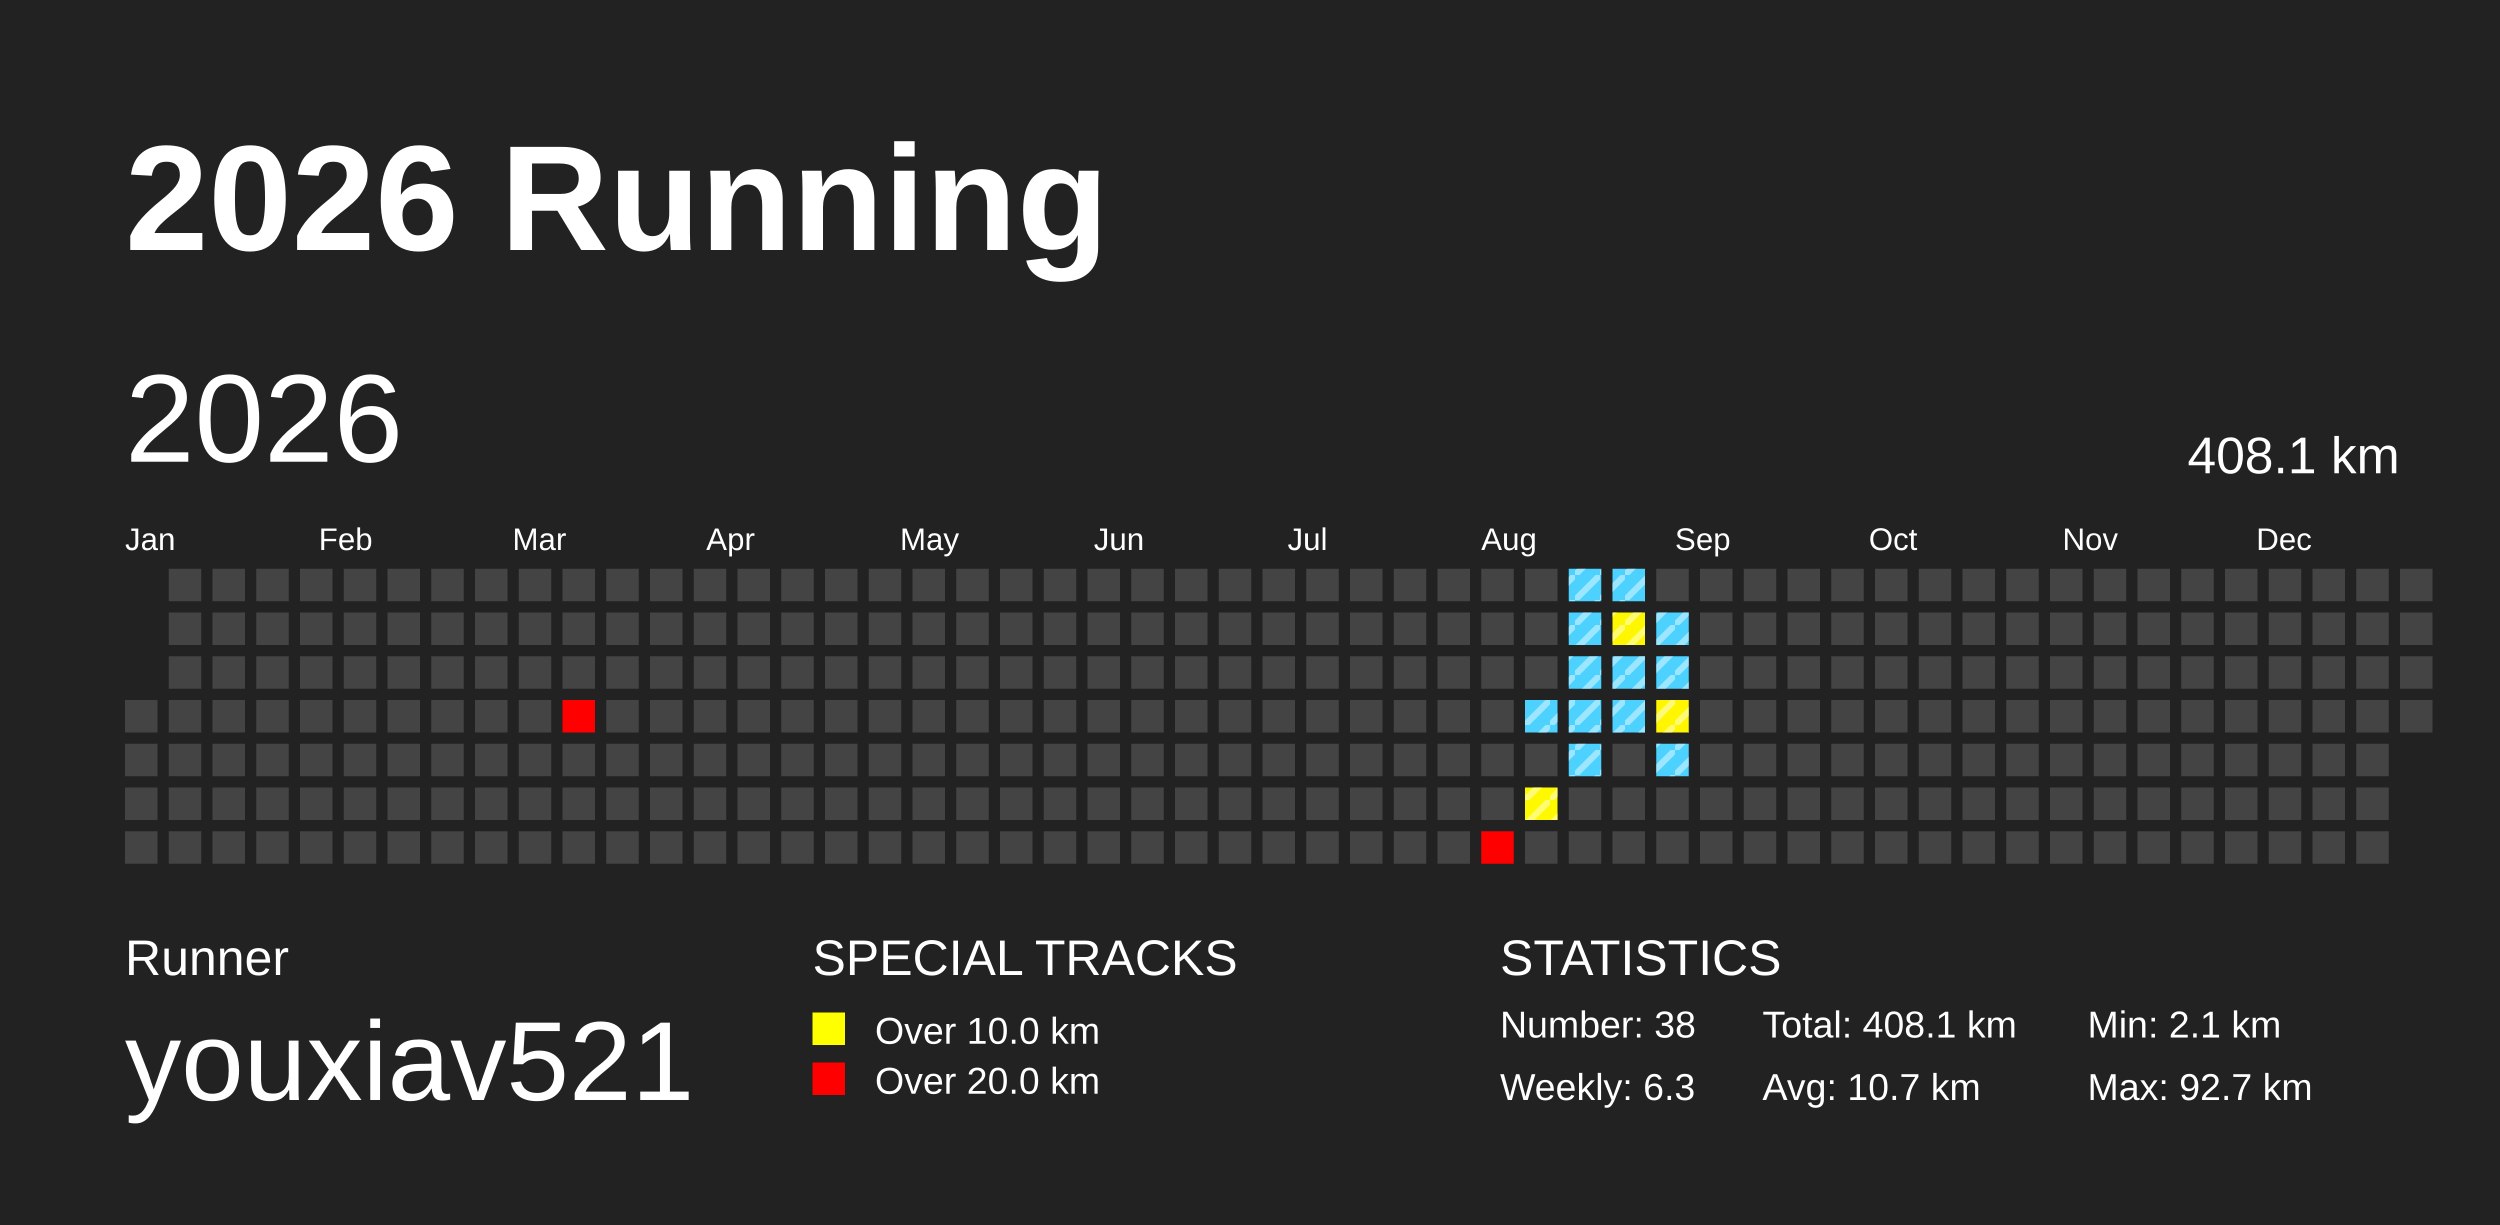
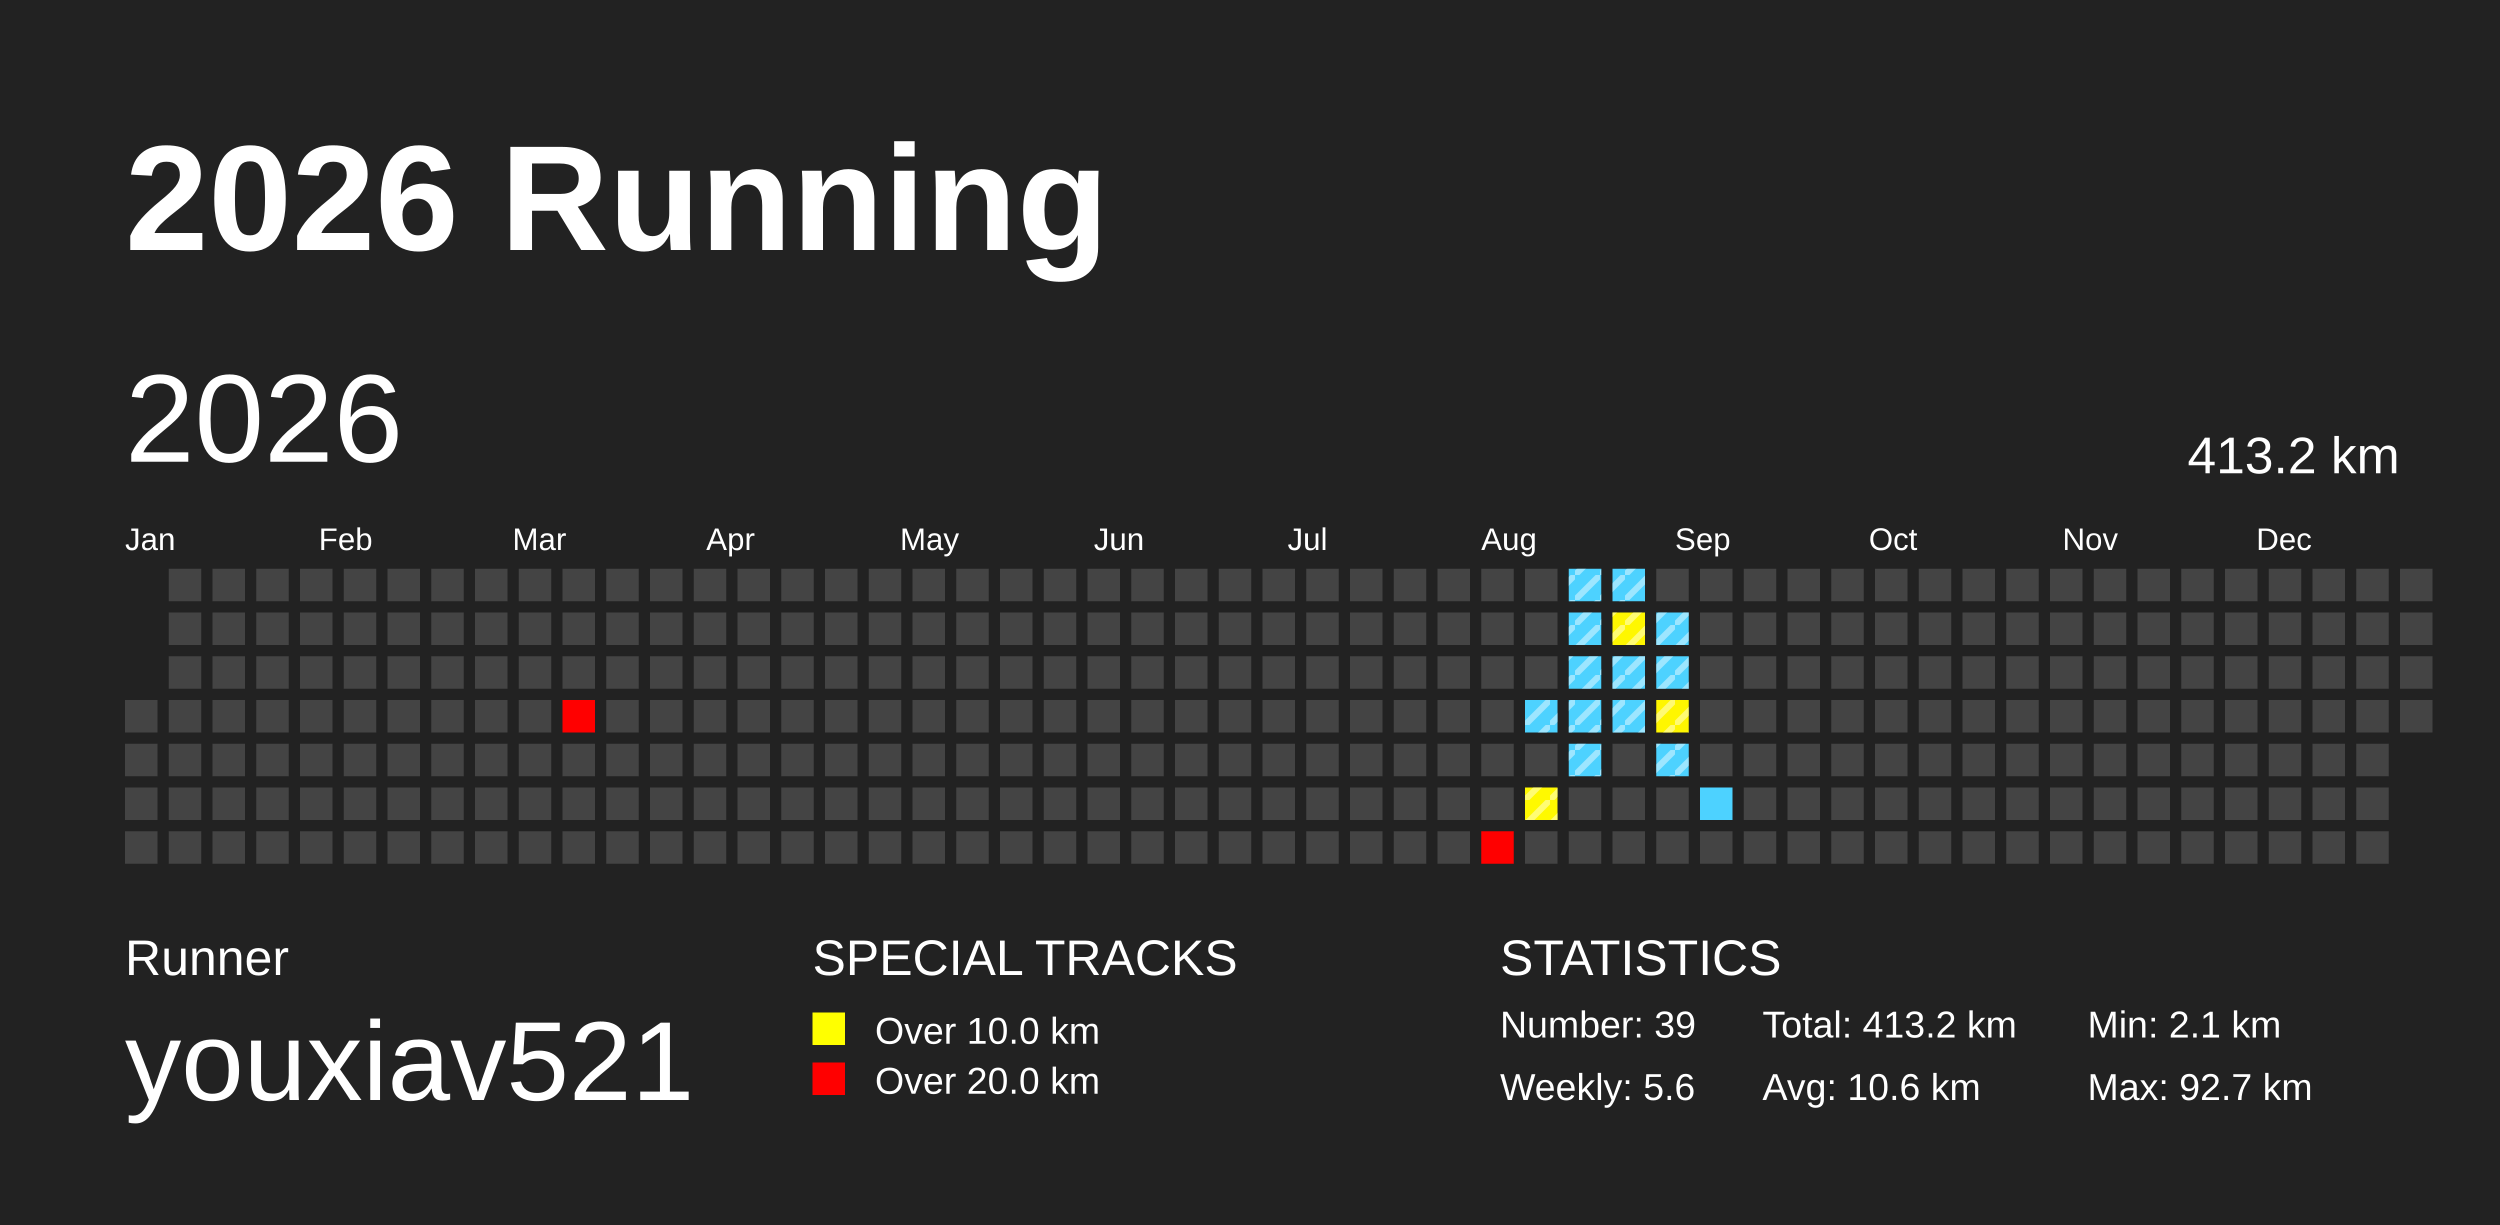
<svg xmlns="http://www.w3.org/2000/svg" baseProfile="full" height="98mm" version="1.1" viewBox="0,0,200,98" width="200mm">
  <defs>
    <pattern height="2" id="indoor-stripe" patternUnits="userSpaceOnUse" width="2">
      <line stroke="white" stroke-opacity="0.45" stroke-width="0.5" x1="0" x2="2" y1="2" y2="0" />
    </pattern>
  </defs>
  <rect fill="#222222" height="98" width="200" x="0" y="0" />
  <text fill="#FFFFFF" style="font-size:12px; font-family:Arial; font-weight:bold;" x="10" y="20">2026 Running</text>
  <text fill="#FFFFFF" style="font-size:4px; font-family:Arial" x="10" y="78">Runner</text>
  <text fill="#FFFFFF" style="font-size:9px; font-family:Arial" x="10" y="88">youxiav521</text>
  <text fill="#FFFFFF" style="font-size:4px; font-family:Arial" x="65" y="78">SPECIAL TRACKS</text>
  <rect fill="yellow" height="2.6" width="2.6" x="65" y="81" />
  <text fill="#FFFFFF" style="font-size:3px; font-family:Arial" x="70" y="83.5">Over 10.0 km</text>
  <rect fill="red" height="2.6" width="2.6" x="65" y="85" />
  <text fill="#FFFFFF" style="font-size:3px; font-family:Arial" x="70" y="87.5">Over 20.0 km</text>
  <text fill="#FFFFFF" style="font-size:4px; font-family:Arial" x="120" y="78">STATISTICS</text>
-   <text fill="#FFFFFF" style="font-size:3px; font-family:Arial" x="120" y="83">Number: 38</text>
-   <text fill="#FFFFFF" style="font-size:3px; font-family:Arial" x="120" y="88">Weekly: 6.3</text>
-   <text fill="#FFFFFF" style="font-size:3px; font-family:Arial" x="141" y="83">Total: 408.1 km</text>
-   <text fill="#FFFFFF" style="font-size:3px; font-family:Arial" x="141" y="88">Avg: 10.7 km</text>
+   <text fill="#FFFFFF" style="font-size:3px; font-family:Arial" x="120" y="83">Number: 39</text>
+   <text fill="#FFFFFF" style="font-size:3px; font-family:Arial" x="120" y="88">Weekly: 5.6</text>
+   <text fill="#FFFFFF" style="font-size:3px; font-family:Arial" x="141" y="83">Total: 413.2 km</text>
+   <text fill="#FFFFFF" style="font-size:3px; font-family:Arial" x="141" y="88">Avg: 10.6 km</text>
  <text fill="#FFFFFF" style="font-size:3px; font-family:Arial" x="167" y="83">Min: 2.1 km</text>
  <text fill="#FFFFFF" style="font-size:3px; font-family:Arial" x="167" y="88">Max: 92.7 km</text>
  <text dominant-baseline="hanging" fill="#FFFFFF" style="font-size:10.0px; font-family:Arial;" x="10" y="30">2026</text>
-   <text dominant-baseline="hanging" fill="#FFFFFF" style="font-size:4.125px; font-family:Arial;" x="175" y="35">408.1 km</text>
+   <text dominant-baseline="hanging" fill="#FFFFFF" style="font-size:4.125px; font-family:Arial;" x="175" y="35">413.2 km</text>
  <text fill="#FFFFFF" style="font-size:2.5px; font-family:Arial" x="10.0" y="44">Jan</text>
  <text fill="#FFFFFF" style="font-size:2.5px; font-family:Arial" x="25.5" y="44">Feb</text>
  <text fill="#FFFFFF" style="font-size:2.5px; font-family:Arial" x="41.0" y="44">Mar</text>
  <text fill="#FFFFFF" style="font-size:2.5px; font-family:Arial" x="56.5" y="44">Apr</text>
  <text fill="#FFFFFF" style="font-size:2.5px; font-family:Arial" x="72.0" y="44">May</text>
  <text fill="#FFFFFF" style="font-size:2.5px; font-family:Arial" x="87.5" y="44">Jun</text>
  <text fill="#FFFFFF" style="font-size:2.5px; font-family:Arial" x="103.0" y="44">Jul</text>
  <text fill="#FFFFFF" style="font-size:2.5px; font-family:Arial" x="118.5" y="44">Aug</text>
  <text fill="#FFFFFF" style="font-size:2.5px; font-family:Arial" x="134.0" y="44">Sep</text>
  <text fill="#FFFFFF" style="font-size:2.5px; font-family:Arial" x="149.5" y="44">Oct</text>
  <text fill="#FFFFFF" style="font-size:2.5px; font-family:Arial" x="165.0" y="44">Nov</text>
  <text fill="#FFFFFF" style="font-size:2.5px; font-family:Arial" x="180.5" y="44">Dec</text>
  <rect fill="#444444" height="2.6" width="2.6" x="10.0" y="56.0" />
  <rect fill="#444444" height="2.6" width="2.6" x="10.0" y="59.5" />
  <rect fill="#444444" height="2.6" width="2.6" x="10.0" y="63.0" />
  <rect fill="#444444" height="2.6" width="2.6" x="10.0" y="66.5" />
  <rect fill="#444444" height="2.6" width="2.6" x="13.5" y="45.5" />
  <rect fill="#444444" height="2.6" width="2.6" x="13.5" y="49.0" />
  <rect fill="#444444" height="2.6" width="2.6" x="13.5" y="52.5" />
  <rect fill="#444444" height="2.6" width="2.6" x="13.5" y="56.0" />
  <rect fill="#444444" height="2.6" width="2.6" x="13.5" y="59.5" />
  <rect fill="#444444" height="2.6" width="2.6" x="13.5" y="63.0" />
  <rect fill="#444444" height="2.6" width="2.6" x="13.5" y="66.5" />
  <rect fill="#444444" height="2.6" width="2.6" x="17.0" y="45.5" />
  <rect fill="#444444" height="2.6" width="2.6" x="17.0" y="49.0" />
  <rect fill="#444444" height="2.6" width="2.6" x="17.0" y="52.5" />
  <rect fill="#444444" height="2.6" width="2.6" x="17.0" y="56.0" />
  <rect fill="#444444" height="2.6" width="2.6" x="17.0" y="59.5" />
  <rect fill="#444444" height="2.6" width="2.6" x="17.0" y="63.0" />
  <rect fill="#444444" height="2.6" width="2.6" x="17.0" y="66.5" />
  <rect fill="#444444" height="2.6" width="2.6" x="20.5" y="45.5" />
  <rect fill="#444444" height="2.6" width="2.6" x="20.5" y="49.0" />
  <rect fill="#444444" height="2.6" width="2.6" x="20.5" y="52.5" />
  <rect fill="#444444" height="2.6" width="2.6" x="20.5" y="56.0" />
  <rect fill="#444444" height="2.6" width="2.6" x="20.5" y="59.5" />
  <rect fill="#444444" height="2.6" width="2.6" x="20.5" y="63.0" />
  <rect fill="#444444" height="2.6" width="2.6" x="20.5" y="66.5" />
  <rect fill="#444444" height="2.6" width="2.6" x="24.0" y="45.5" />
  <rect fill="#444444" height="2.6" width="2.6" x="24.0" y="49.0" />
  <rect fill="#444444" height="2.6" width="2.6" x="24.0" y="52.5" />
  <rect fill="#444444" height="2.6" width="2.6" x="24.0" y="56.0" />
  <rect fill="#444444" height="2.6" width="2.6" x="24.0" y="59.5" />
  <rect fill="#444444" height="2.6" width="2.6" x="24.0" y="63.0" />
  <rect fill="#444444" height="2.6" width="2.6" x="24.0" y="66.5" />
  <rect fill="#444444" height="2.6" width="2.6" x="27.5" y="45.5" />
  <rect fill="#444444" height="2.6" width="2.6" x="27.5" y="49.0" />
  <rect fill="#444444" height="2.6" width="2.6" x="27.5" y="52.5" />
  <rect fill="#444444" height="2.6" width="2.6" x="27.5" y="56.0" />
  <rect fill="#444444" height="2.6" width="2.6" x="27.5" y="59.5" />
  <rect fill="#444444" height="2.6" width="2.6" x="27.5" y="63.0" />
  <rect fill="#444444" height="2.6" width="2.6" x="27.5" y="66.5" />
  <rect fill="#444444" height="2.6" width="2.6" x="31.0" y="45.5" />
  <rect fill="#444444" height="2.6" width="2.6" x="31.0" y="49.0" />
  <rect fill="#444444" height="2.6" width="2.6" x="31.0" y="52.5" />
  <rect fill="#444444" height="2.6" width="2.6" x="31.0" y="56.0" />
  <rect fill="#444444" height="2.6" width="2.6" x="31.0" y="59.5" />
  <rect fill="#444444" height="2.6" width="2.6" x="31.0" y="63.0" />
  <rect fill="#444444" height="2.6" width="2.6" x="31.0" y="66.5" />
  <rect fill="#444444" height="2.6" width="2.6" x="34.5" y="45.5" />
  <rect fill="#444444" height="2.6" width="2.6" x="34.5" y="49.0" />
  <rect fill="#444444" height="2.6" width="2.6" x="34.5" y="52.5" />
  <rect fill="#444444" height="2.6" width="2.6" x="34.5" y="56.0" />
  <rect fill="#444444" height="2.6" width="2.6" x="34.5" y="59.5" />
  <rect fill="#444444" height="2.6" width="2.6" x="34.5" y="63.0" />
  <rect fill="#444444" height="2.6" width="2.6" x="34.5" y="66.5" />
  <rect fill="#444444" height="2.6" width="2.6" x="38.0" y="45.5" />
  <rect fill="#444444" height="2.6" width="2.6" x="38.0" y="49.0" />
  <rect fill="#444444" height="2.6" width="2.6" x="38.0" y="52.5" />
  <rect fill="#444444" height="2.6" width="2.6" x="38.0" y="56.0" />
  <rect fill="#444444" height="2.6" width="2.6" x="38.0" y="59.5" />
  <rect fill="#444444" height="2.6" width="2.6" x="38.0" y="63.0" />
  <rect fill="#444444" height="2.6" width="2.6" x="38.0" y="66.5" />
  <rect fill="#444444" height="2.6" width="2.6" x="41.5" y="45.5" />
  <rect fill="#444444" height="2.6" width="2.6" x="41.5" y="49.0" />
  <rect fill="#444444" height="2.6" width="2.6" x="41.5" y="52.5" />
  <rect fill="#444444" height="2.6" width="2.6" x="41.5" y="56.0" />
  <rect fill="#444444" height="2.6" width="2.6" x="41.5" y="59.5" />
  <rect fill="#444444" height="2.6" width="2.6" x="41.5" y="63.0" />
  <rect fill="#444444" height="2.6" width="2.6" x="41.5" y="66.5" />
  <rect fill="#444444" height="2.6" width="2.6" x="45.0" y="45.5" />
  <rect fill="#444444" height="2.6" width="2.6" x="45.0" y="49.0" />
  <rect fill="#444444" height="2.6" width="2.6" x="45.0" y="52.5" />
  <rect fill="red" height="2.6" width="2.6" x="45.0" y="56.0" />
  <rect fill="#444444" height="2.6" width="2.6" x="45.0" y="59.5" />
  <rect fill="#444444" height="2.6" width="2.6" x="45.0" y="63.0" />
  <rect fill="#444444" height="2.6" width="2.6" x="45.0" y="66.5" />
  <rect fill="#444444" height="2.6" width="2.6" x="48.5" y="45.5" />
  <rect fill="#444444" height="2.6" width="2.6" x="48.5" y="49.0" />
  <rect fill="#444444" height="2.6" width="2.6" x="48.5" y="52.5" />
  <rect fill="#444444" height="2.6" width="2.6" x="48.5" y="56.0" />
  <rect fill="#444444" height="2.6" width="2.6" x="48.5" y="59.5" />
  <rect fill="#444444" height="2.6" width="2.6" x="48.5" y="63.0" />
  <rect fill="#444444" height="2.6" width="2.6" x="48.5" y="66.5" />
  <rect fill="#444444" height="2.6" width="2.6" x="52.0" y="45.5" />
  <rect fill="#444444" height="2.6" width="2.6" x="52.0" y="49.0" />
  <rect fill="#444444" height="2.6" width="2.6" x="52.0" y="52.5" />
  <rect fill="#444444" height="2.6" width="2.6" x="52.0" y="56.0" />
  <rect fill="#444444" height="2.6" width="2.6" x="52.0" y="59.5" />
  <rect fill="#444444" height="2.6" width="2.6" x="52.0" y="63.0" />
  <rect fill="#444444" height="2.6" width="2.6" x="52.0" y="66.5" />
  <rect fill="#444444" height="2.6" width="2.6" x="55.5" y="45.5" />
  <rect fill="#444444" height="2.6" width="2.6" x="55.5" y="49.0" />
  <rect fill="#444444" height="2.6" width="2.6" x="55.5" y="52.5" />
  <rect fill="#444444" height="2.6" width="2.6" x="55.5" y="56.0" />
  <rect fill="#444444" height="2.6" width="2.6" x="55.5" y="59.5" />
  <rect fill="#444444" height="2.6" width="2.6" x="55.5" y="63.0" />
  <rect fill="#444444" height="2.6" width="2.6" x="55.5" y="66.5" />
  <rect fill="#444444" height="2.6" width="2.6" x="59.0" y="45.5" />
  <rect fill="#444444" height="2.6" width="2.6" x="59.0" y="49.0" />
  <rect fill="#444444" height="2.6" width="2.6" x="59.0" y="52.5" />
  <rect fill="#444444" height="2.6" width="2.6" x="59.0" y="56.0" />
  <rect fill="#444444" height="2.6" width="2.6" x="59.0" y="59.5" />
  <rect fill="#444444" height="2.6" width="2.6" x="59.0" y="63.0" />
  <rect fill="#444444" height="2.6" width="2.6" x="59.0" y="66.5" />
  <rect fill="#444444" height="2.6" width="2.6" x="62.5" y="45.5" />
  <rect fill="#444444" height="2.6" width="2.6" x="62.5" y="49.0" />
  <rect fill="#444444" height="2.6" width="2.6" x="62.5" y="52.5" />
  <rect fill="#444444" height="2.6" width="2.6" x="62.5" y="56.0" />
  <rect fill="#444444" height="2.6" width="2.6" x="62.5" y="59.5" />
  <rect fill="#444444" height="2.6" width="2.6" x="62.5" y="63.0" />
  <rect fill="#444444" height="2.6" width="2.6" x="62.5" y="66.5" />
  <rect fill="#444444" height="2.6" width="2.6" x="66.0" y="45.5" />
  <rect fill="#444444" height="2.6" width="2.6" x="66.0" y="49.0" />
  <rect fill="#444444" height="2.6" width="2.6" x="66.0" y="52.5" />
  <rect fill="#444444" height="2.6" width="2.6" x="66.0" y="56.0" />
  <rect fill="#444444" height="2.6" width="2.6" x="66.0" y="59.5" />
  <rect fill="#444444" height="2.6" width="2.6" x="66.0" y="63.0" />
  <rect fill="#444444" height="2.6" width="2.6" x="66.0" y="66.5" />
  <rect fill="#444444" height="2.6" width="2.6" x="69.5" y="45.5" />
  <rect fill="#444444" height="2.6" width="2.6" x="69.5" y="49.0" />
  <rect fill="#444444" height="2.6" width="2.6" x="69.5" y="52.5" />
  <rect fill="#444444" height="2.6" width="2.6" x="69.5" y="56.0" />
  <rect fill="#444444" height="2.6" width="2.6" x="69.5" y="59.5" />
  <rect fill="#444444" height="2.6" width="2.6" x="69.5" y="63.0" />
  <rect fill="#444444" height="2.6" width="2.6" x="69.5" y="66.5" />
  <rect fill="#444444" height="2.6" width="2.6" x="73.0" y="45.5" />
  <rect fill="#444444" height="2.6" width="2.6" x="73.0" y="49.0" />
  <rect fill="#444444" height="2.6" width="2.6" x="73.0" y="52.5" />
  <rect fill="#444444" height="2.6" width="2.6" x="73.0" y="56.0" />
  <rect fill="#444444" height="2.6" width="2.6" x="73.0" y="59.5" />
  <rect fill="#444444" height="2.6" width="2.6" x="73.0" y="63.0" />
  <rect fill="#444444" height="2.6" width="2.6" x="73.0" y="66.5" />
  <rect fill="#444444" height="2.6" width="2.6" x="76.5" y="45.5" />
  <rect fill="#444444" height="2.6" width="2.6" x="76.5" y="49.0" />
  <rect fill="#444444" height="2.6" width="2.6" x="76.5" y="52.5" />
  <rect fill="#444444" height="2.6" width="2.6" x="76.5" y="56.0" />
  <rect fill="#444444" height="2.6" width="2.6" x="76.5" y="59.5" />
  <rect fill="#444444" height="2.6" width="2.6" x="76.5" y="63.0" />
  <rect fill="#444444" height="2.6" width="2.6" x="76.5" y="66.5" />
  <rect fill="#444444" height="2.6" width="2.6" x="80.0" y="45.5" />
  <rect fill="#444444" height="2.6" width="2.6" x="80.0" y="49.0" />
  <rect fill="#444444" height="2.6" width="2.6" x="80.0" y="52.5" />
  <rect fill="#444444" height="2.6" width="2.6" x="80.0" y="56.0" />
  <rect fill="#444444" height="2.6" width="2.6" x="80.0" y="59.5" />
  <rect fill="#444444" height="2.6" width="2.6" x="80.0" y="63.0" />
  <rect fill="#444444" height="2.6" width="2.6" x="80.0" y="66.5" />
  <rect fill="#444444" height="2.6" width="2.6" x="83.5" y="45.5" />
  <rect fill="#444444" height="2.6" width="2.6" x="83.5" y="49.0" />
  <rect fill="#444444" height="2.6" width="2.6" x="83.5" y="52.5" />
  <rect fill="#444444" height="2.6" width="2.6" x="83.5" y="56.0" />
  <rect fill="#444444" height="2.6" width="2.6" x="83.5" y="59.5" />
  <rect fill="#444444" height="2.6" width="2.6" x="83.5" y="63.0" />
  <rect fill="#444444" height="2.6" width="2.6" x="83.5" y="66.5" />
  <rect fill="#444444" height="2.6" width="2.6" x="87.0" y="45.5" />
  <rect fill="#444444" height="2.6" width="2.6" x="87.0" y="49.0" />
  <rect fill="#444444" height="2.6" width="2.6" x="87.0" y="52.5" />
  <rect fill="#444444" height="2.6" width="2.6" x="87.0" y="56.0" />
  <rect fill="#444444" height="2.6" width="2.6" x="87.0" y="59.5" />
  <rect fill="#444444" height="2.6" width="2.6" x="87.0" y="63.0" />
  <rect fill="#444444" height="2.6" width="2.6" x="87.0" y="66.5" />
  <rect fill="#444444" height="2.6" width="2.6" x="90.5" y="45.5" />
  <rect fill="#444444" height="2.6" width="2.6" x="90.5" y="49.0" />
  <rect fill="#444444" height="2.6" width="2.6" x="90.5" y="52.5" />
  <rect fill="#444444" height="2.6" width="2.6" x="90.5" y="56.0" />
  <rect fill="#444444" height="2.6" width="2.6" x="90.5" y="59.5" />
  <rect fill="#444444" height="2.6" width="2.6" x="90.5" y="63.0" />
  <rect fill="#444444" height="2.6" width="2.6" x="90.5" y="66.5" />
  <rect fill="#444444" height="2.6" width="2.6" x="94.0" y="45.5" />
  <rect fill="#444444" height="2.6" width="2.6" x="94.0" y="49.0" />
  <rect fill="#444444" height="2.6" width="2.6" x="94.0" y="52.5" />
  <rect fill="#444444" height="2.6" width="2.6" x="94.0" y="56.0" />
  <rect fill="#444444" height="2.6" width="2.6" x="94.0" y="59.5" />
  <rect fill="#444444" height="2.6" width="2.6" x="94.0" y="63.0" />
  <rect fill="#444444" height="2.6" width="2.6" x="94.0" y="66.5" />
  <rect fill="#444444" height="2.6" width="2.6" x="97.5" y="45.5" />
  <rect fill="#444444" height="2.6" width="2.6" x="97.5" y="49.0" />
  <rect fill="#444444" height="2.6" width="2.6" x="97.5" y="52.5" />
  <rect fill="#444444" height="2.6" width="2.6" x="97.5" y="56.0" />
  <rect fill="#444444" height="2.6" width="2.6" x="97.5" y="59.5" />
  <rect fill="#444444" height="2.6" width="2.6" x="97.5" y="63.0" />
  <rect fill="#444444" height="2.6" width="2.6" x="97.5" y="66.5" />
  <rect fill="#444444" height="2.6" width="2.6" x="101.0" y="45.5" />
  <rect fill="#444444" height="2.6" width="2.6" x="101.0" y="49.0" />
  <rect fill="#444444" height="2.6" width="2.6" x="101.0" y="52.5" />
  <rect fill="#444444" height="2.6" width="2.6" x="101.0" y="56.0" />
  <rect fill="#444444" height="2.6" width="2.6" x="101.0" y="59.5" />
  <rect fill="#444444" height="2.6" width="2.6" x="101.0" y="63.0" />
  <rect fill="#444444" height="2.6" width="2.6" x="101.0" y="66.5" />
  <rect fill="#444444" height="2.6" width="2.6" x="104.5" y="45.5" />
  <rect fill="#444444" height="2.6" width="2.6" x="104.5" y="49.0" />
  <rect fill="#444444" height="2.6" width="2.6" x="104.5" y="52.5" />
  <rect fill="#444444" height="2.6" width="2.6" x="104.5" y="56.0" />
  <rect fill="#444444" height="2.6" width="2.6" x="104.5" y="59.5" />
  <rect fill="#444444" height="2.6" width="2.6" x="104.5" y="63.0" />
  <rect fill="#444444" height="2.6" width="2.6" x="104.5" y="66.5" />
  <rect fill="#444444" height="2.6" width="2.6" x="108.0" y="45.5" />
  <rect fill="#444444" height="2.6" width="2.6" x="108.0" y="49.0" />
  <rect fill="#444444" height="2.6" width="2.6" x="108.0" y="52.5" />
  <rect fill="#444444" height="2.6" width="2.6" x="108.0" y="56.0" />
  <rect fill="#444444" height="2.6" width="2.6" x="108.0" y="59.5" />
  <rect fill="#444444" height="2.6" width="2.6" x="108.0" y="63.0" />
  <rect fill="#444444" height="2.6" width="2.6" x="108.0" y="66.5" />
  <rect fill="#444444" height="2.6" width="2.6" x="111.5" y="45.5" />
  <rect fill="#444444" height="2.6" width="2.6" x="111.5" y="49.0" />
  <rect fill="#444444" height="2.6" width="2.6" x="111.5" y="52.5" />
  <rect fill="#444444" height="2.6" width="2.6" x="111.5" y="56.0" />
  <rect fill="#444444" height="2.6" width="2.6" x="111.5" y="59.5" />
  <rect fill="#444444" height="2.6" width="2.6" x="111.5" y="63.0" />
  <rect fill="#444444" height="2.6" width="2.6" x="111.5" y="66.5" />
  <rect fill="#444444" height="2.6" width="2.6" x="115.0" y="45.5" />
  <rect fill="#444444" height="2.6" width="2.6" x="115.0" y="49.0" />
  <rect fill="#444444" height="2.6" width="2.6" x="115.0" y="52.5" />
  <rect fill="#444444" height="2.6" width="2.6" x="115.0" y="56.0" />
  <rect fill="#444444" height="2.6" width="2.6" x="115.0" y="59.5" />
  <rect fill="#444444" height="2.6" width="2.6" x="115.0" y="63.0" />
  <rect fill="#444444" height="2.6" width="2.6" x="115.0" y="66.5" />
  <rect fill="#444444" height="2.6" width="2.6" x="118.5" y="45.5" />
  <rect fill="#444444" height="2.6" width="2.6" x="118.5" y="49.0" />
  <rect fill="#444444" height="2.6" width="2.6" x="118.5" y="52.5" />
  <rect fill="#444444" height="2.6" width="2.6" x="118.5" y="56.0" />
  <rect fill="#444444" height="2.6" width="2.6" x="118.5" y="59.5" />
  <rect fill="#444444" height="2.6" width="2.6" x="118.5" y="63.0" />
  <rect fill="red" height="2.6" width="2.6" x="118.5" y="66.5" />
  <rect fill="#444444" height="2.6" width="2.6" x="122.0" y="45.5" />
  <rect fill="#444444" height="2.6" width="2.6" x="122.0" y="49.0" />
  <rect fill="#444444" height="2.6" width="2.6" x="122.0" y="52.5" />
  <rect fill="#4dd2ff" height="2.6" width="2.6" x="122.0" y="56.0" />
  <rect fill="url(#indoor-stripe)" height="2.6" style="pointer-events: none;" width="2.6" x="122.0" y="56.0" />
  <rect fill="#444444" height="2.6" width="2.6" x="122.0" y="59.5" />
  <rect fill="#fff900" height="2.6" width="2.6" x="122.0" y="63.0" />
  <rect fill="url(#indoor-stripe)" height="2.6" style="pointer-events: none;" width="2.6" x="122.0" y="63.0" />
  <rect fill="#444444" height="2.6" width="2.6" x="122.0" y="66.5" />
  <rect fill="#4dd2ff" height="2.6" width="2.6" x="125.5" y="45.5" />
  <rect fill="url(#indoor-stripe)" height="2.6" style="pointer-events: none;" width="2.6" x="125.5" y="45.5" />
  <rect fill="#4dd2ff" height="2.6" width="2.6" x="125.5" y="49.0" />
  <rect fill="url(#indoor-stripe)" height="2.6" style="pointer-events: none;" width="2.6" x="125.5" y="49.0" />
  <rect fill="#4dd2ff" height="2.6" width="2.6" x="125.5" y="52.5" />
  <rect fill="url(#indoor-stripe)" height="2.6" style="pointer-events: none;" width="2.6" x="125.5" y="52.5" />
  <rect fill="#4dd2ff" height="2.6" width="2.6" x="125.5" y="56.0" />
  <rect fill="url(#indoor-stripe)" height="2.6" style="pointer-events: none;" width="2.6" x="125.5" y="56.0" />
  <rect fill="#4dd2ff" height="2.6" width="2.6" x="125.5" y="59.5" />
  <rect fill="url(#indoor-stripe)" height="2.6" style="pointer-events: none;" width="2.6" x="125.5" y="59.5" />
  <rect fill="#444444" height="2.6" width="2.6" x="125.5" y="63.0" />
  <rect fill="#444444" height="2.6" width="2.6" x="125.5" y="66.5" />
  <rect fill="#4dd2ff" height="2.6" width="2.6" x="129.0" y="45.5" />
  <rect fill="url(#indoor-stripe)" height="2.6" style="pointer-events: none;" width="2.6" x="129.0" y="45.5" />
  <rect fill="#fff700" height="2.6" width="2.6" x="129.0" y="49.0" />
  <rect fill="url(#indoor-stripe)" height="2.6" style="pointer-events: none;" width="2.6" x="129.0" y="49.0" />
  <rect fill="#4dd2ff" height="2.6" width="2.6" x="129.0" y="52.5" />
  <rect fill="url(#indoor-stripe)" height="2.6" style="pointer-events: none;" width="2.6" x="129.0" y="52.5" />
  <rect fill="#4dd2ff" height="2.6" width="2.6" x="129.0" y="56.0" />
  <rect fill="url(#indoor-stripe)" height="2.6" style="pointer-events: none;" width="2.6" x="129.0" y="56.0" />
  <rect fill="#444444" height="2.6" width="2.6" x="129.0" y="59.5" />
  <rect fill="#444444" height="2.6" width="2.6" x="129.0" y="63.0" />
  <rect fill="#444444" height="2.6" width="2.6" x="129.0" y="66.5" />
  <rect fill="#444444" height="2.6" width="2.6" x="132.5" y="45.5" />
  <rect fill="#4dd2ff" height="2.6" width="2.6" x="132.5" y="49.0" />
  <rect fill="url(#indoor-stripe)" height="2.6" style="pointer-events: none;" width="2.6" x="132.5" y="49.0" />
  <rect fill="#4dd2ff" height="2.6" width="2.6" x="132.5" y="52.5" />
  <rect fill="url(#indoor-stripe)" height="2.6" style="pointer-events: none;" width="2.6" x="132.5" y="52.5" />
  <rect fill="#fff600" height="2.6" width="2.6" x="132.5" y="56.0" />
  <rect fill="url(#indoor-stripe)" height="2.6" style="pointer-events: none;" width="2.6" x="132.5" y="56.0" />
  <rect fill="#4dd2ff" height="2.6" width="2.6" x="132.5" y="59.5" />
  <rect fill="url(#indoor-stripe)" height="2.6" style="pointer-events: none;" width="2.6" x="132.5" y="59.5" />
  <rect fill="#444444" height="2.6" width="2.6" x="132.5" y="63.0" />
  <rect fill="#444444" height="2.6" width="2.6" x="132.5" y="66.5" />
  <rect fill="#444444" height="2.6" width="2.6" x="136.0" y="45.5" />
  <rect fill="#444444" height="2.6" width="2.6" x="136.0" y="49.0" />
  <rect fill="#444444" height="2.6" width="2.6" x="136.0" y="52.5" />
  <rect fill="#444444" height="2.6" width="2.6" x="136.0" y="56.0" />
  <rect fill="#444444" height="2.6" width="2.6" x="136.0" y="59.5" />
-   <rect fill="#444444" height="2.6" width="2.6" x="136.0" y="63.0" />
+   <rect fill="#4dd2ff" height="2.6" width="2.6" x="136.0" y="63.0" />
  <rect fill="#444444" height="2.6" width="2.6" x="136.0" y="66.5" />
  <rect fill="#444444" height="2.6" width="2.6" x="139.5" y="45.5" />
  <rect fill="#444444" height="2.6" width="2.6" x="139.5" y="49.0" />
  <rect fill="#444444" height="2.6" width="2.6" x="139.5" y="52.5" />
  <rect fill="#444444" height="2.6" width="2.6" x="139.5" y="56.0" />
  <rect fill="#444444" height="2.6" width="2.6" x="139.5" y="59.5" />
  <rect fill="#444444" height="2.6" width="2.6" x="139.5" y="63.0" />
  <rect fill="#444444" height="2.6" width="2.6" x="139.5" y="66.5" />
  <rect fill="#444444" height="2.6" width="2.6" x="143.0" y="45.5" />
  <rect fill="#444444" height="2.6" width="2.6" x="143.0" y="49.0" />
  <rect fill="#444444" height="2.6" width="2.6" x="143.0" y="52.5" />
  <rect fill="#444444" height="2.6" width="2.6" x="143.0" y="56.0" />
  <rect fill="#444444" height="2.6" width="2.6" x="143.0" y="59.5" />
  <rect fill="#444444" height="2.6" width="2.6" x="143.0" y="63.0" />
  <rect fill="#444444" height="2.6" width="2.6" x="143.0" y="66.5" />
  <rect fill="#444444" height="2.6" width="2.6" x="146.5" y="45.5" />
  <rect fill="#444444" height="2.6" width="2.6" x="146.5" y="49.0" />
  <rect fill="#444444" height="2.6" width="2.6" x="146.5" y="52.5" />
  <rect fill="#444444" height="2.6" width="2.6" x="146.5" y="56.0" />
  <rect fill="#444444" height="2.6" width="2.6" x="146.5" y="59.5" />
  <rect fill="#444444" height="2.6" width="2.6" x="146.5" y="63.0" />
  <rect fill="#444444" height="2.6" width="2.6" x="146.5" y="66.5" />
  <rect fill="#444444" height="2.6" width="2.6" x="150.0" y="45.5" />
  <rect fill="#444444" height="2.6" width="2.6" x="150.0" y="49.0" />
  <rect fill="#444444" height="2.6" width="2.6" x="150.0" y="52.5" />
  <rect fill="#444444" height="2.6" width="2.6" x="150.0" y="56.0" />
  <rect fill="#444444" height="2.6" width="2.6" x="150.0" y="59.5" />
  <rect fill="#444444" height="2.6" width="2.6" x="150.0" y="63.0" />
  <rect fill="#444444" height="2.6" width="2.6" x="150.0" y="66.5" />
  <rect fill="#444444" height="2.6" width="2.6" x="153.5" y="45.5" />
  <rect fill="#444444" height="2.6" width="2.6" x="153.5" y="49.0" />
  <rect fill="#444444" height="2.6" width="2.6" x="153.5" y="52.5" />
  <rect fill="#444444" height="2.6" width="2.6" x="153.5" y="56.0" />
  <rect fill="#444444" height="2.6" width="2.6" x="153.5" y="59.5" />
  <rect fill="#444444" height="2.6" width="2.6" x="153.5" y="63.0" />
  <rect fill="#444444" height="2.6" width="2.6" x="153.5" y="66.5" />
  <rect fill="#444444" height="2.6" width="2.6" x="157.0" y="45.5" />
  <rect fill="#444444" height="2.6" width="2.6" x="157.0" y="49.0" />
  <rect fill="#444444" height="2.6" width="2.6" x="157.0" y="52.5" />
  <rect fill="#444444" height="2.6" width="2.6" x="157.0" y="56.0" />
  <rect fill="#444444" height="2.6" width="2.6" x="157.0" y="59.5" />
  <rect fill="#444444" height="2.6" width="2.6" x="157.0" y="63.0" />
  <rect fill="#444444" height="2.6" width="2.6" x="157.0" y="66.5" />
  <rect fill="#444444" height="2.6" width="2.6" x="160.5" y="45.5" />
  <rect fill="#444444" height="2.6" width="2.6" x="160.5" y="49.0" />
  <rect fill="#444444" height="2.6" width="2.6" x="160.5" y="52.5" />
  <rect fill="#444444" height="2.6" width="2.6" x="160.5" y="56.0" />
  <rect fill="#444444" height="2.6" width="2.6" x="160.5" y="59.5" />
  <rect fill="#444444" height="2.6" width="2.6" x="160.5" y="63.0" />
  <rect fill="#444444" height="2.6" width="2.6" x="160.5" y="66.5" />
  <rect fill="#444444" height="2.6" width="2.6" x="164.0" y="45.5" />
  <rect fill="#444444" height="2.6" width="2.6" x="164.0" y="49.0" />
  <rect fill="#444444" height="2.6" width="2.6" x="164.0" y="52.5" />
  <rect fill="#444444" height="2.6" width="2.6" x="164.0" y="56.0" />
  <rect fill="#444444" height="2.6" width="2.6" x="164.0" y="59.5" />
  <rect fill="#444444" height="2.6" width="2.6" x="164.0" y="63.0" />
  <rect fill="#444444" height="2.6" width="2.6" x="164.0" y="66.5" />
  <rect fill="#444444" height="2.6" width="2.6" x="167.5" y="45.5" />
  <rect fill="#444444" height="2.6" width="2.6" x="167.5" y="49.0" />
  <rect fill="#444444" height="2.6" width="2.6" x="167.5" y="52.5" />
  <rect fill="#444444" height="2.6" width="2.6" x="167.5" y="56.0" />
  <rect fill="#444444" height="2.6" width="2.6" x="167.5" y="59.5" />
  <rect fill="#444444" height="2.6" width="2.6" x="167.5" y="63.0" />
  <rect fill="#444444" height="2.6" width="2.6" x="167.5" y="66.5" />
  <rect fill="#444444" height="2.6" width="2.6" x="171.0" y="45.5" />
  <rect fill="#444444" height="2.6" width="2.6" x="171.0" y="49.0" />
  <rect fill="#444444" height="2.6" width="2.6" x="171.0" y="52.5" />
  <rect fill="#444444" height="2.6" width="2.6" x="171.0" y="56.0" />
  <rect fill="#444444" height="2.6" width="2.6" x="171.0" y="59.5" />
  <rect fill="#444444" height="2.6" width="2.6" x="171.0" y="63.0" />
  <rect fill="#444444" height="2.6" width="2.6" x="171.0" y="66.5" />
  <rect fill="#444444" height="2.6" width="2.6" x="174.5" y="45.5" />
  <rect fill="#444444" height="2.6" width="2.6" x="174.5" y="49.0" />
  <rect fill="#444444" height="2.6" width="2.6" x="174.5" y="52.5" />
  <rect fill="#444444" height="2.6" width="2.6" x="174.5" y="56.0" />
  <rect fill="#444444" height="2.6" width="2.6" x="174.5" y="59.5" />
  <rect fill="#444444" height="2.6" width="2.6" x="174.5" y="63.0" />
  <rect fill="#444444" height="2.6" width="2.6" x="174.5" y="66.5" />
  <rect fill="#444444" height="2.6" width="2.6" x="178.0" y="45.5" />
  <rect fill="#444444" height="2.6" width="2.6" x="178.0" y="49.0" />
  <rect fill="#444444" height="2.6" width="2.6" x="178.0" y="52.5" />
  <rect fill="#444444" height="2.6" width="2.6" x="178.0" y="56.0" />
  <rect fill="#444444" height="2.6" width="2.6" x="178.0" y="59.5" />
  <rect fill="#444444" height="2.6" width="2.6" x="178.0" y="63.0" />
  <rect fill="#444444" height="2.6" width="2.6" x="178.0" y="66.5" />
  <rect fill="#444444" height="2.6" width="2.6" x="181.5" y="45.5" />
  <rect fill="#444444" height="2.6" width="2.6" x="181.5" y="49.0" />
  <rect fill="#444444" height="2.6" width="2.6" x="181.5" y="52.5" />
  <rect fill="#444444" height="2.6" width="2.6" x="181.5" y="56.0" />
  <rect fill="#444444" height="2.6" width="2.6" x="181.5" y="59.5" />
  <rect fill="#444444" height="2.6" width="2.6" x="181.5" y="63.0" />
  <rect fill="#444444" height="2.6" width="2.6" x="181.5" y="66.5" />
  <rect fill="#444444" height="2.6" width="2.6" x="185.0" y="45.5" />
  <rect fill="#444444" height="2.6" width="2.6" x="185.0" y="49.0" />
  <rect fill="#444444" height="2.6" width="2.6" x="185.0" y="52.5" />
  <rect fill="#444444" height="2.6" width="2.6" x="185.0" y="56.0" />
  <rect fill="#444444" height="2.6" width="2.6" x="185.0" y="59.5" />
  <rect fill="#444444" height="2.6" width="2.6" x="185.0" y="63.0" />
  <rect fill="#444444" height="2.6" width="2.6" x="185.0" y="66.5" />
  <rect fill="#444444" height="2.6" width="2.6" x="188.5" y="45.5" />
  <rect fill="#444444" height="2.6" width="2.6" x="188.5" y="49.0" />
  <rect fill="#444444" height="2.6" width="2.6" x="188.5" y="52.5" />
  <rect fill="#444444" height="2.6" width="2.6" x="188.5" y="56.0" />
  <rect fill="#444444" height="2.6" width="2.6" x="188.5" y="59.5" />
  <rect fill="#444444" height="2.6" width="2.6" x="188.5" y="63.0" />
  <rect fill="#444444" height="2.6" width="2.6" x="188.5" y="66.5" />
  <rect fill="#444444" height="2.6" width="2.6" x="192.0" y="45.5" />
  <rect fill="#444444" height="2.6" width="2.6" x="192.0" y="49.0" />
  <rect fill="#444444" height="2.6" width="2.6" x="192.0" y="52.5" />
  <rect fill="#444444" height="2.6" width="2.6" x="192.0" y="56.0" />
</svg>
